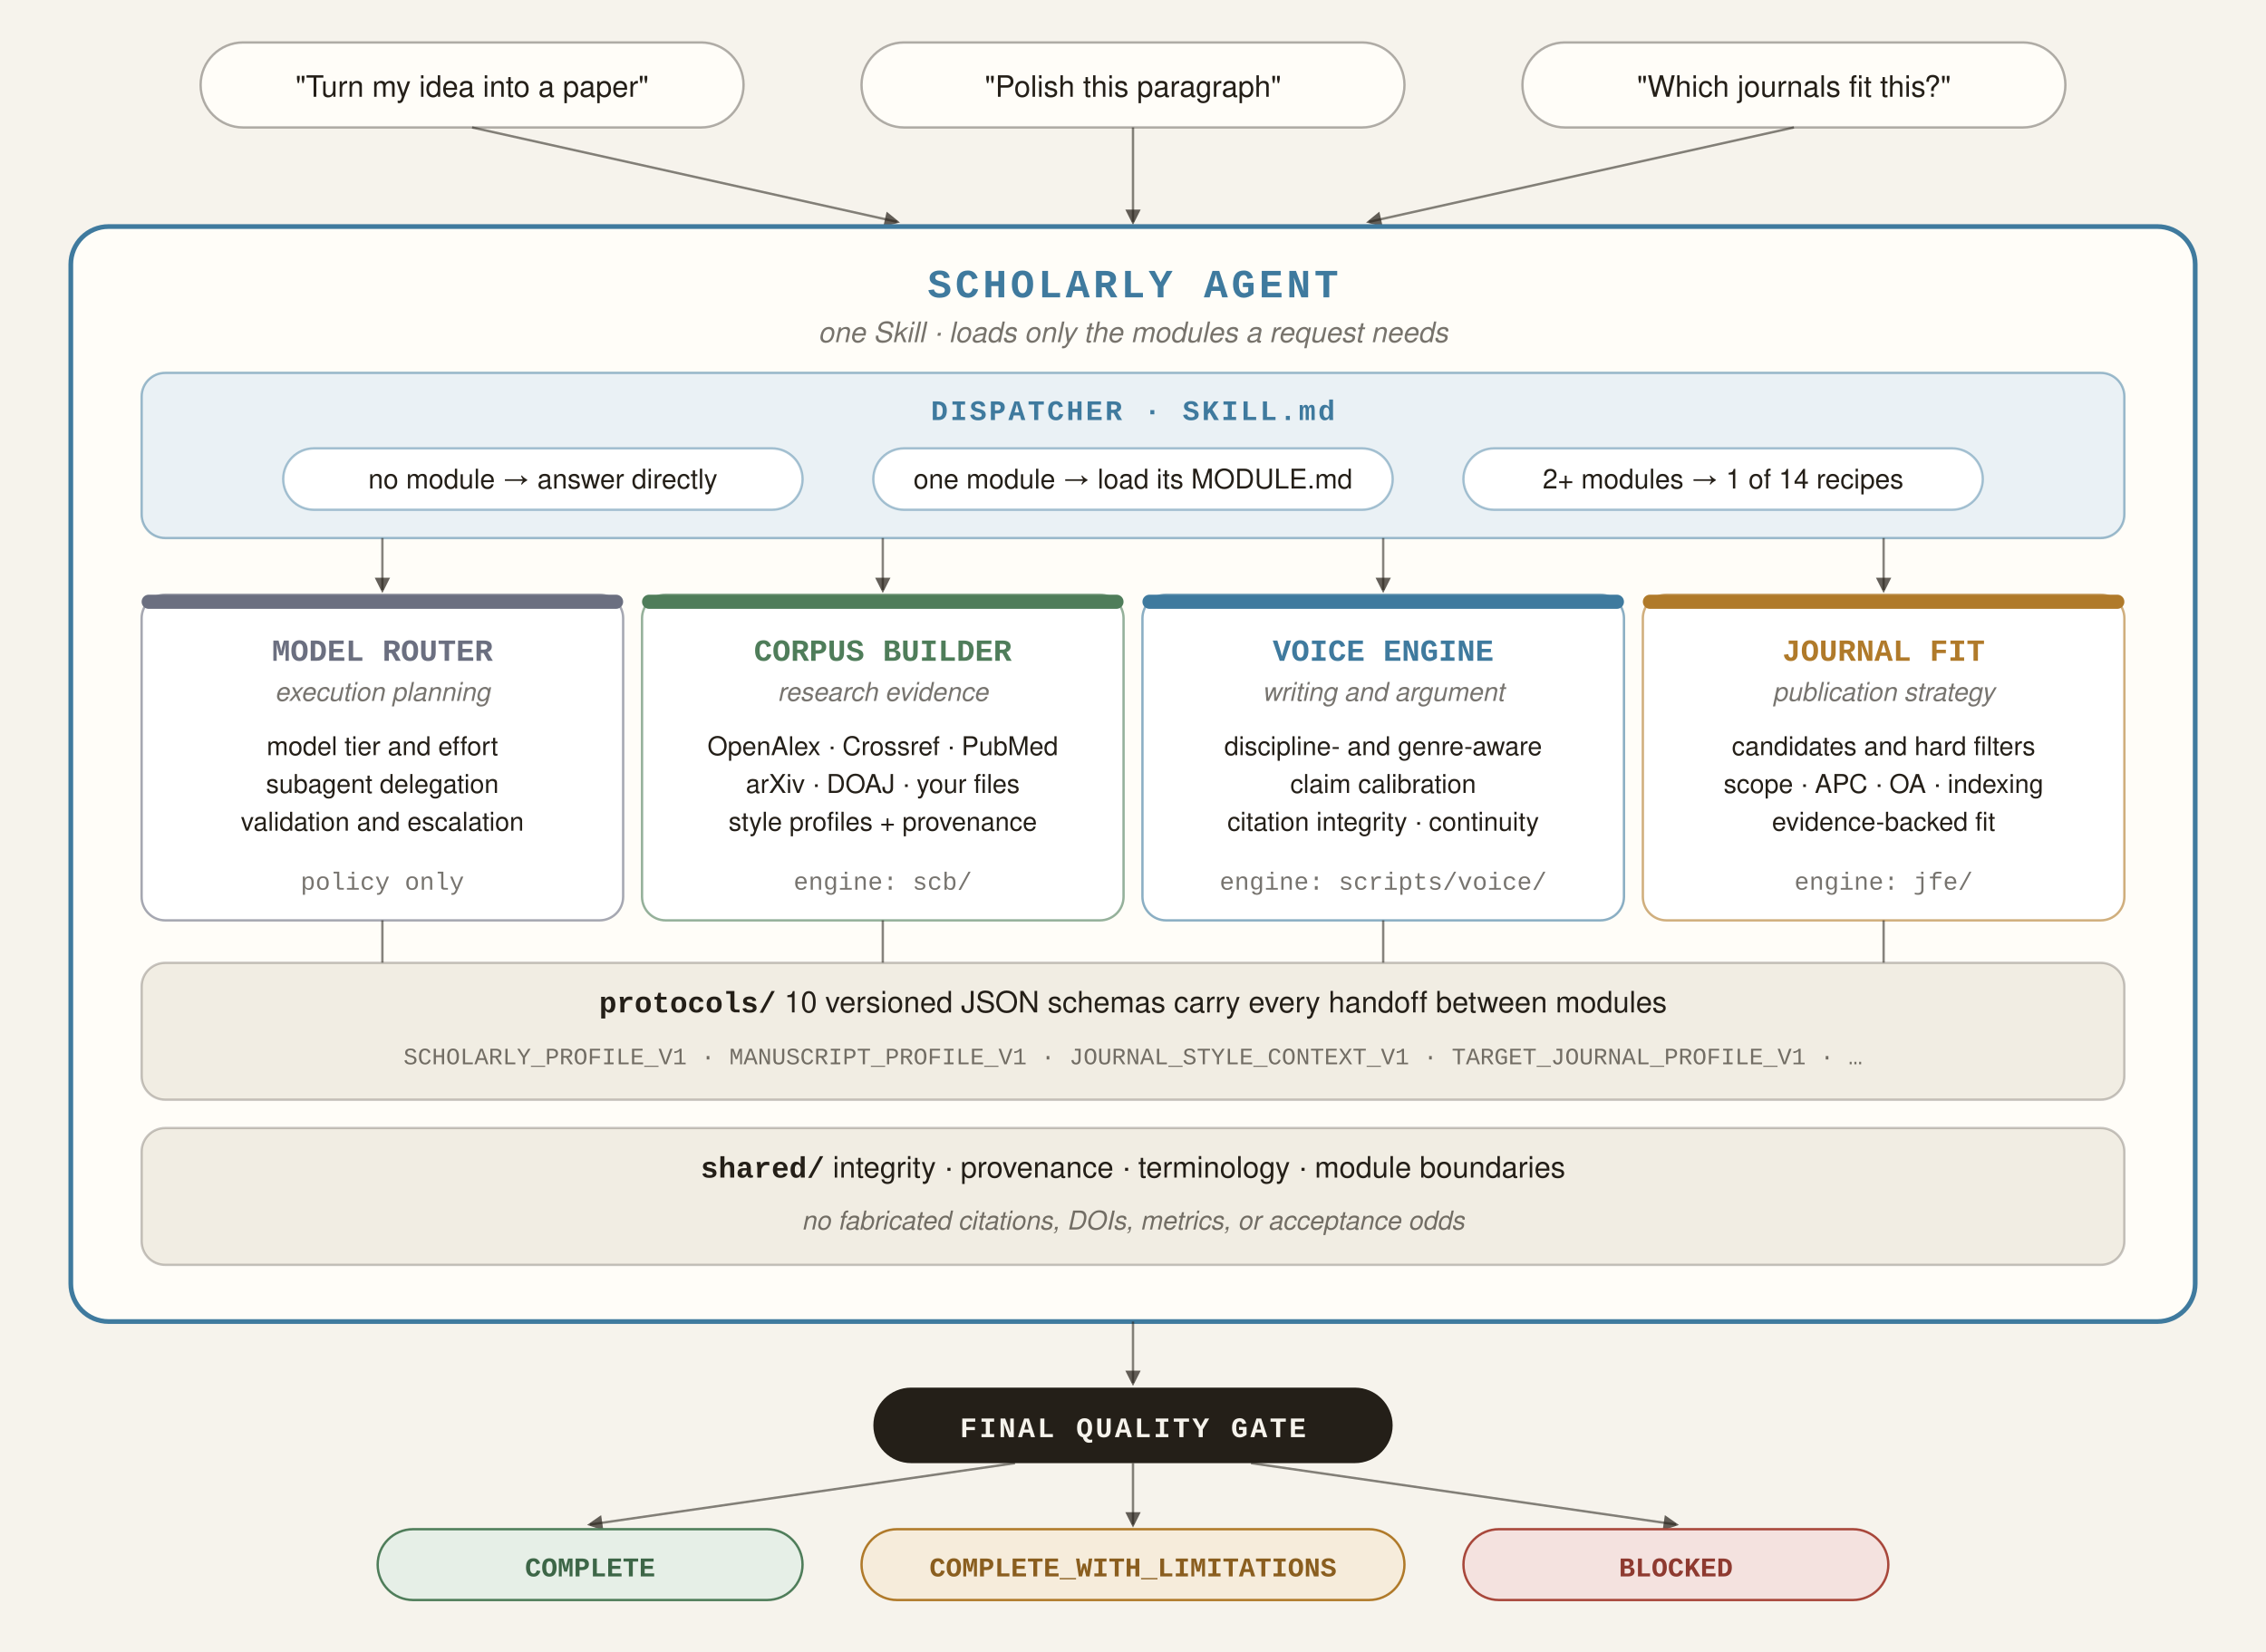
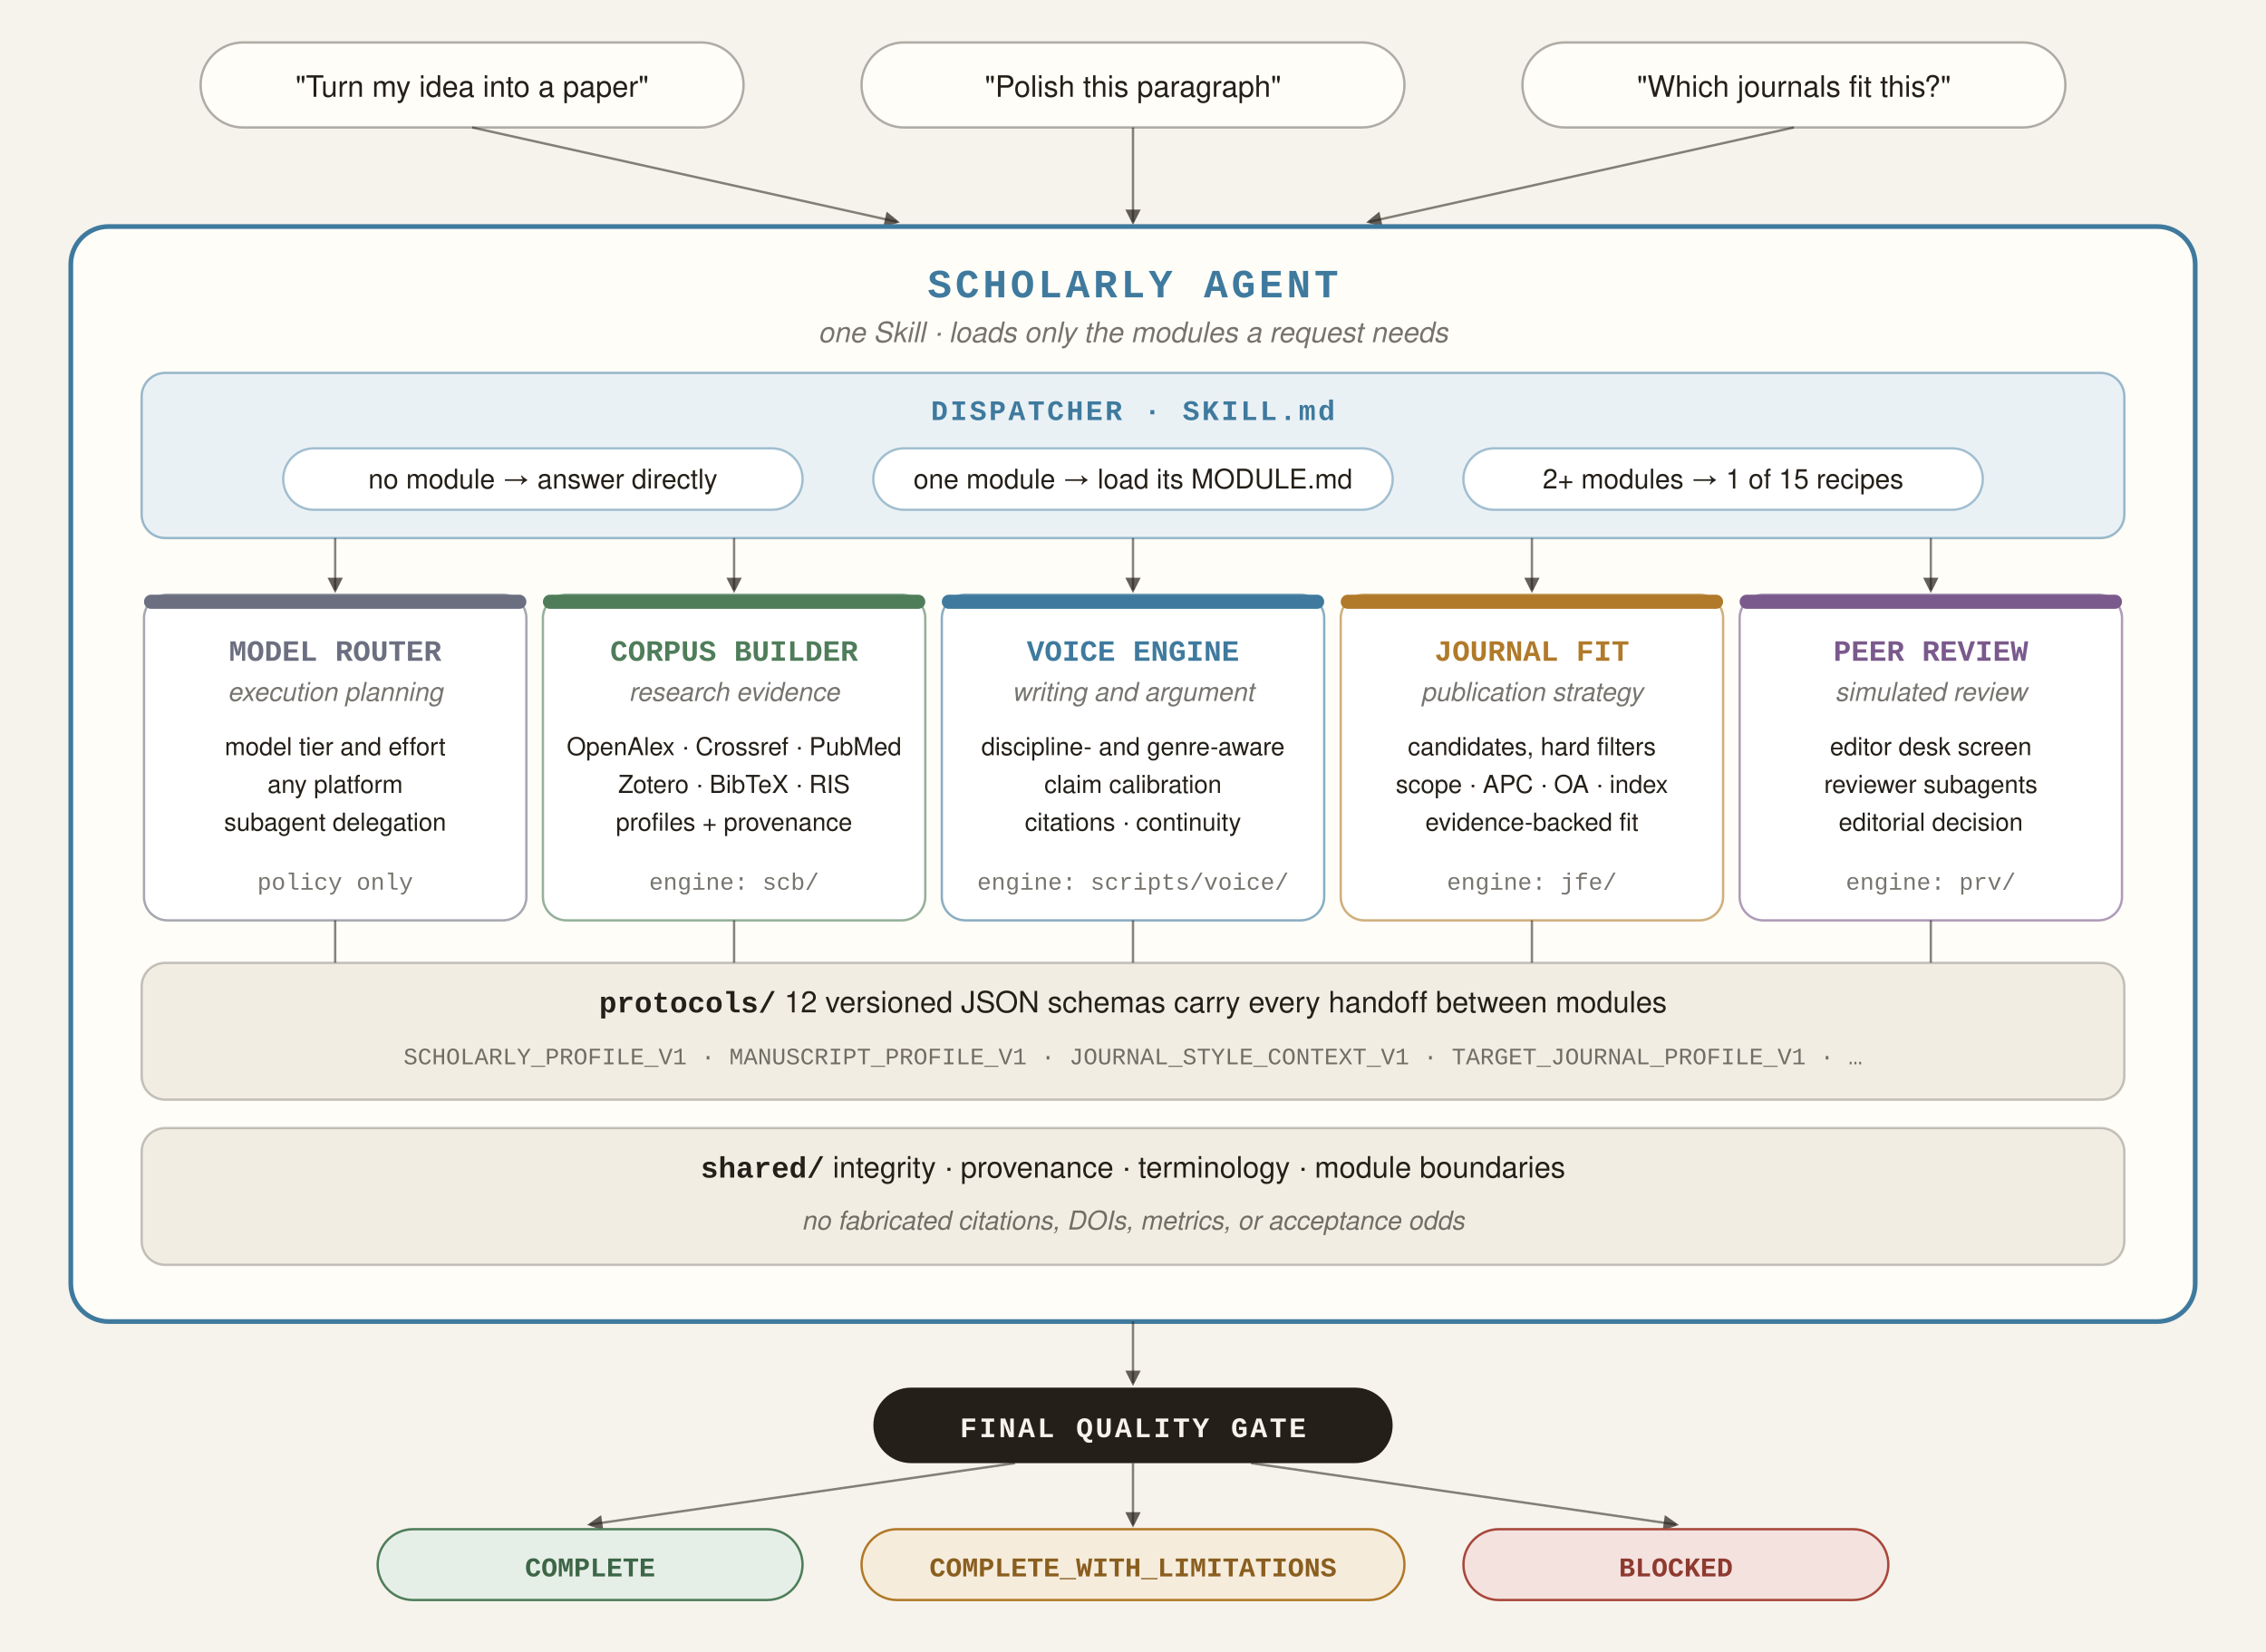
- <svg xmlns="http://www.w3.org/2000/svg" viewBox="0 0 960 700" role="img" aria-label="Architecture of the Scholarly Agent: requests enter one Skill, whose dispatcher answers directly, loads one module, or runs a multi-module workflow recipe. The four modules are Model Router (execution planning), Corpus Builder (research evidence), Voice Engine (writing and argument), and Journal Fit (publication strategy). They exchange data through ten versioned JSON protocols and share one integrity policy, and every workflow ends at a final quality gate with one of three outcomes: COMPLETE, COMPLETE_WITH_LIMITATIONS, or BLOCKED.">
+ <svg xmlns="http://www.w3.org/2000/svg" viewBox="0 0 960 700" role="img" aria-label="Architecture of the Scholarly Agent: requests enter one Skill, whose dispatcher answers directly, loads one module, or runs a multi-module workflow recipe. The five modules are Model Router (execution planning), Corpus Builder (research evidence), Voice Engine (writing and argument), Journal Fit (publication strategy), and Peer Review (simulated reviewers and editorial decision). They exchange data through twelve versioned JSON protocols and share one integrity policy, and every workflow ends at a final quality gate with one of three outcomes: COMPLETE, COMPLETE_WITH_LIMITATIONS, or BLOCKED.">
  <defs>
    <marker id="arr" viewBox="0 0 10 10" refX="8" refY="5" markerWidth="6.5" markerHeight="6.5" orient="auto-start-reverse">
      <path d="M0,0 L10,5 L0,10 Z" fill="#241f18" fill-opacity="0.7" />
    </marker>
    <style>
      .mono { font-family: SFMono-Regular, Consolas, 'Liberation Mono', Menlo, monospace; }
      .sans { font-family: -apple-system, BlinkMacSystemFont, 'Segoe UI', Helvetica, Arial, sans-serif; }
      .ink { fill: #241f18; }
      .muted { fill: #241f18; fill-opacity: 0.62; }
      .line { stroke: #241f18; stroke-opacity: 0.55; fill: none; }
    </style>
  </defs>
  <rect x="0" y="0" width="960" height="700" fill="#f6f3ec" />
  <g class="sans" font-size="12.5">
    <rect x="85" y="18" width="230" height="36" rx="18" fill="#fffdf8" stroke="#241f18" stroke-opacity="0.35" />
    <text x="200" y="41" text-anchor="middle" class="ink">"Turn my idea into a paper"</text>
    <rect x="365" y="18" width="230" height="36" rx="18" fill="#fffdf8" stroke="#241f18" stroke-opacity="0.35" />
    <text x="480" y="41" text-anchor="middle" class="ink">"Polish this paragraph"</text>
    <rect x="645" y="18" width="230" height="36" rx="18" fill="#fffdf8" stroke="#241f18" stroke-opacity="0.35" />
    <text x="760" y="41" text-anchor="middle" class="ink">"Which journals fit this?"</text>
  </g>
  <line x1="200" y1="54" x2="380" y2="94" class="line" marker-end="url(#arr)" />
  <line x1="480" y1="54" x2="480" y2="94" class="line" marker-end="url(#arr)" />
  <line x1="760" y1="54" x2="580" y2="94" class="line" marker-end="url(#arr)" />
  <rect x="30" y="96" width="900" height="464" rx="16" fill="#fffdf8" stroke="#3f7a9e" stroke-width="2" />
  <text x="480" y="126" text-anchor="middle" class="mono" font-size="17" font-weight="700" letter-spacing="1.5" fill="#3f7a9e">SCHOLARLY AGENT</text>
  <text x="480" y="145" text-anchor="middle" class="sans muted" font-size="12" font-style="italic">one Skill · loads only the modules a request needs</text>
  <rect x="60" y="158" width="840" height="70" rx="10" fill="#eaf1f5" stroke="#3f7a9e" stroke-opacity="0.5" />
  <text x="480" y="178" text-anchor="middle" class="mono" font-size="12" font-weight="600" letter-spacing="1" fill="#3f7a9e">DISPATCHER · SKILL.md</text>
  <g class="sans" font-size="11.5">
    <rect x="120" y="190" width="220" height="26" rx="13" fill="#ffffff" stroke="#3f7a9e" stroke-opacity="0.45" />
    <text x="230" y="207" text-anchor="middle" class="ink">no module → answer directly</text>
    <rect x="370" y="190" width="220" height="26" rx="13" fill="#ffffff" stroke="#3f7a9e" stroke-opacity="0.45" />
    <text x="480" y="207" text-anchor="middle" class="ink">one module → load its MODULE.md</text>
    <rect x="620" y="190" width="220" height="26" rx="13" fill="#ffffff" stroke="#3f7a9e" stroke-opacity="0.45" />
-     <text x="730" y="207" text-anchor="middle" class="ink">2+ modules → 1 of 14 recipes</text>
+     <text x="730" y="207" text-anchor="middle" class="ink">2+ modules → 1 of 15 recipes</text>
  </g>
-   <line x1="162" y1="228" x2="162" y2="250" class="line" marker-end="url(#arr)" />
-   <line x1="374" y1="228" x2="374" y2="250" class="line" marker-end="url(#arr)" />
-   <line x1="586" y1="228" x2="586" y2="250" class="line" marker-end="url(#arr)" />
-   <line x1="798" y1="228" x2="798" y2="250" class="line" marker-end="url(#arr)" />
+   <line x1="142" y1="228" x2="142" y2="250" class="line" marker-end="url(#arr)" />
+   <line x1="311" y1="228" x2="311" y2="250" class="line" marker-end="url(#arr)" />
+   <line x1="480" y1="228" x2="480" y2="250" class="line" marker-end="url(#arr)" />
+   <line x1="649" y1="228" x2="649" y2="250" class="line" marker-end="url(#arr)" />
+   <line x1="818" y1="228" x2="818" y2="250" class="line" marker-end="url(#arr)" />
  <g>
-     <rect x="60" y="252" width="204" height="138" rx="10" fill="#ffffff" stroke="#6b6f80" stroke-opacity="0.6" />
-     <rect x="60" y="252" width="204" height="6" rx="3" fill="#6b6f80" />
-     <text x="162" y="280" text-anchor="middle" class="mono" font-size="13" font-weight="700" fill="#6b6f80">MODEL ROUTER</text>
-     <text x="162" y="297" text-anchor="middle" class="sans muted" font-size="11" font-style="italic">execution planning</text>
-     <text x="162" y="320" text-anchor="middle" class="sans ink" font-size="11">model tier and effort</text>
-     <text x="162" y="336" text-anchor="middle" class="sans ink" font-size="11">subagent delegation</text>
-     <text x="162" y="352" text-anchor="middle" class="sans ink" font-size="11">validation and escalation</text>
-     <text x="162" y="377" text-anchor="middle" class="mono muted" font-size="10.5">policy only</text>
+     <rect x="61" y="252" width="162" height="138" rx="10" fill="#ffffff" stroke="#6b6f80" stroke-opacity="0.6" />
+     <rect x="61" y="252" width="162" height="6" rx="3" fill="#6b6f80" />
+     <text x="142" y="280" text-anchor="middle" class="mono" font-size="12.5" font-weight="700" fill="#6b6f80">MODEL ROUTER</text>
+     <text x="142" y="297" text-anchor="middle" class="sans muted" font-size="11" font-style="italic">execution planning</text>
+     <text x="142" y="320" text-anchor="middle" class="sans ink" font-size="10.5">model tier and effort</text>
+     <text x="142" y="336" text-anchor="middle" class="sans ink" font-size="10.5">any platform</text>
+     <text x="142" y="352" text-anchor="middle" class="sans ink" font-size="10.5">subagent delegation</text>
+     <text x="142" y="377" text-anchor="middle" class="mono muted" font-size="10">policy only</text>
  </g>
  <g>
-     <rect x="272" y="252" width="204" height="138" rx="10" fill="#ffffff" stroke="#4f7d5a" stroke-opacity="0.6" />
-     <rect x="272" y="252" width="204" height="6" rx="3" fill="#4f7d5a" />
-     <text x="374" y="280" text-anchor="middle" class="mono" font-size="13" font-weight="700" fill="#4f7d5a">CORPUS BUILDER</text>
-     <text x="374" y="297" text-anchor="middle" class="sans muted" font-size="11" font-style="italic">research evidence</text>
-     <text x="374" y="320" text-anchor="middle" class="sans ink" font-size="11">OpenAlex · Crossref · PubMed</text>
-     <text x="374" y="336" text-anchor="middle" class="sans ink" font-size="11">arXiv · DOAJ · your files</text>
-     <text x="374" y="352" text-anchor="middle" class="sans ink" font-size="11">style profiles + provenance</text>
-     <text x="374" y="377" text-anchor="middle" class="mono muted" font-size="10.5">engine: scb/</text>
+     <rect x="230" y="252" width="162" height="138" rx="10" fill="#ffffff" stroke="#4f7d5a" stroke-opacity="0.6" />
+     <rect x="230" y="252" width="162" height="6" rx="3" fill="#4f7d5a" />
+     <text x="311" y="280" text-anchor="middle" class="mono" font-size="12.5" font-weight="700" fill="#4f7d5a">CORPUS BUILDER</text>
+     <text x="311" y="297" text-anchor="middle" class="sans muted" font-size="11" font-style="italic">research evidence</text>
+     <text x="311" y="320" text-anchor="middle" class="sans ink" font-size="10.5">OpenAlex · Crossref · PubMed</text>
+     <text x="311" y="336" text-anchor="middle" class="sans ink" font-size="10.5">Zotero · BibTeX · RIS</text>
+     <text x="311" y="352" text-anchor="middle" class="sans ink" font-size="10.5">profiles + provenance</text>
+     <text x="311" y="377" text-anchor="middle" class="mono muted" font-size="10">engine: scb/</text>
  </g>
  <g>
-     <rect x="484" y="252" width="204" height="138" rx="10" fill="#ffffff" stroke="#3f7a9e" stroke-opacity="0.6" />
-     <rect x="484" y="252" width="204" height="6" rx="3" fill="#3f7a9e" />
-     <text x="586" y="280" text-anchor="middle" class="mono" font-size="13" font-weight="700" fill="#3f7a9e">VOICE ENGINE</text>
-     <text x="586" y="297" text-anchor="middle" class="sans muted" font-size="11" font-style="italic">writing and argument</text>
-     <text x="586" y="320" text-anchor="middle" class="sans ink" font-size="11">discipline- and genre-aware</text>
-     <text x="586" y="336" text-anchor="middle" class="sans ink" font-size="11">claim calibration</text>
-     <text x="586" y="352" text-anchor="middle" class="sans ink" font-size="11">citation integrity · continuity</text>
-     <text x="586" y="377" text-anchor="middle" class="mono muted" font-size="10.5">engine: scripts/voice/</text>
+     <rect x="399" y="252" width="162" height="138" rx="10" fill="#ffffff" stroke="#3f7a9e" stroke-opacity="0.6" />
+     <rect x="399" y="252" width="162" height="6" rx="3" fill="#3f7a9e" />
+     <text x="480" y="280" text-anchor="middle" class="mono" font-size="12.5" font-weight="700" fill="#3f7a9e">VOICE ENGINE</text>
+     <text x="480" y="297" text-anchor="middle" class="sans muted" font-size="11" font-style="italic">writing and argument</text>
+     <text x="480" y="320" text-anchor="middle" class="sans ink" font-size="10.5">discipline- and genre-aware</text>
+     <text x="480" y="336" text-anchor="middle" class="sans ink" font-size="10.5">claim calibration</text>
+     <text x="480" y="352" text-anchor="middle" class="sans ink" font-size="10.5">citations · continuity</text>
+     <text x="480" y="377" text-anchor="middle" class="mono muted" font-size="10">engine: scripts/voice/</text>
  </g>
  <g>
-     <rect x="696" y="252" width="204" height="138" rx="10" fill="#ffffff" stroke="#b07a2a" stroke-opacity="0.6" />
-     <rect x="696" y="252" width="204" height="6" rx="3" fill="#b07a2a" />
-     <text x="798" y="280" text-anchor="middle" class="mono" font-size="13" font-weight="700" fill="#b07a2a">JOURNAL FIT</text>
-     <text x="798" y="297" text-anchor="middle" class="sans muted" font-size="11" font-style="italic">publication strategy</text>
-     <text x="798" y="320" text-anchor="middle" class="sans ink" font-size="11">candidates and hard filters</text>
-     <text x="798" y="336" text-anchor="middle" class="sans ink" font-size="11">scope · APC · OA · indexing</text>
-     <text x="798" y="352" text-anchor="middle" class="sans ink" font-size="11">evidence-backed fit</text>
-     <text x="798" y="377" text-anchor="middle" class="mono muted" font-size="10.5">engine: jfe/</text>
+     <rect x="568" y="252" width="162" height="138" rx="10" fill="#ffffff" stroke="#b07a2a" stroke-opacity="0.6" />
+     <rect x="568" y="252" width="162" height="6" rx="3" fill="#b07a2a" />
+     <text x="649" y="280" text-anchor="middle" class="mono" font-size="12.5" font-weight="700" fill="#b07a2a">JOURNAL FIT</text>
+     <text x="649" y="297" text-anchor="middle" class="sans muted" font-size="11" font-style="italic">publication strategy</text>
+     <text x="649" y="320" text-anchor="middle" class="sans ink" font-size="10.5">candidates, hard filters</text>
+     <text x="649" y="336" text-anchor="middle" class="sans ink" font-size="10.5">scope · APC · OA · index</text>
+     <text x="649" y="352" text-anchor="middle" class="sans ink" font-size="10.5">evidence-backed fit</text>
+     <text x="649" y="377" text-anchor="middle" class="mono muted" font-size="10">engine: jfe/</text>
  </g>
-   <line x1="162" y1="390" x2="162" y2="408" class="line" />
-   <line x1="374" y1="390" x2="374" y2="408" class="line" />
-   <line x1="586" y1="390" x2="586" y2="408" class="line" />
-   <line x1="798" y1="390" x2="798" y2="408" class="line" />
+   <g>
+     <rect x="737" y="252" width="162" height="138" rx="10" fill="#ffffff" stroke="#7a5a8c" stroke-opacity="0.6" />
+     <rect x="737" y="252" width="162" height="6" rx="3" fill="#7a5a8c" />
+     <text x="818" y="280" text-anchor="middle" class="mono" font-size="12.5" font-weight="700" fill="#7a5a8c">PEER REVIEW</text>
+     <text x="818" y="297" text-anchor="middle" class="sans muted" font-size="11" font-style="italic">simulated review</text>
+     <text x="818" y="320" text-anchor="middle" class="sans ink" font-size="10.5">editor desk screen</text>
+     <text x="818" y="336" text-anchor="middle" class="sans ink" font-size="10.5">reviewer subagents</text>
+     <text x="818" y="352" text-anchor="middle" class="sans ink" font-size="10.5">editorial decision</text>
+     <text x="818" y="377" text-anchor="middle" class="mono muted" font-size="10">engine: prv/</text>
+   </g>
+   <line x1="142" y1="390" x2="142" y2="408" class="line" />
+   <line x1="311" y1="390" x2="311" y2="408" class="line" />
+   <line x1="480" y1="390" x2="480" y2="408" class="line" />
+   <line x1="649" y1="390" x2="649" y2="408" class="line" />
+   <line x1="818" y1="390" x2="818" y2="408" class="line" />
  <rect x="60" y="408" width="840" height="58" rx="10" fill="#f1ede3" stroke="#241f18" stroke-opacity="0.25" />
  <text x="480" y="429" text-anchor="middle" class="sans ink" font-size="12.5">
-     <tspan class="mono" font-weight="700">protocols/</tspan>  10 versioned JSON schemas carry every handoff between modules</text>
+     <tspan class="mono" font-weight="700">protocols/</tspan>  12 versioned JSON schemas carry every handoff between modules</text>
  <text x="480" y="451" text-anchor="middle" class="mono muted" font-size="10">SCHOLARLY_PROFILE_V1 · MANUSCRIPT_PROFILE_V1 · JOURNAL_STYLE_CONTEXT_V1 · TARGET_JOURNAL_PROFILE_V1 · …</text>
  <rect x="60" y="478" width="840" height="58" rx="10" fill="#f1ede3" stroke="#241f18" stroke-opacity="0.25" />
  <text x="480" y="499" text-anchor="middle" class="sans ink" font-size="12.5">
    <tspan class="mono" font-weight="700">shared/</tspan>  integrity · provenance · terminology · module boundaries</text>
  <text x="480" y="521" text-anchor="middle" class="sans muted" font-size="11" font-style="italic">no fabricated citations, DOIs, metrics, or acceptance odds</text>
  <line x1="480" y1="560" x2="480" y2="586" class="line" marker-end="url(#arr)" />
  <rect x="370" y="588" width="220" height="32" rx="16" fill="#241f18" />
  <text x="480" y="609" text-anchor="middle" class="mono" font-size="12" font-weight="700" letter-spacing="1" fill="#f6f3ec">FINAL QUALITY GATE</text>
  <line x1="430" y1="620" x2="250" y2="646" class="line" marker-end="url(#arr)" />
  <line x1="480" y1="620" x2="480" y2="646" class="line" marker-end="url(#arr)" />
  <line x1="530" y1="620" x2="710" y2="646" class="line" marker-end="url(#arr)" />
  <g class="mono" font-size="11.5" font-weight="700">
    <rect x="160" y="648" width="180" height="30" rx="15" fill="#e6efe7" stroke="#4f7d5a" />
    <text x="250" y="668" text-anchor="middle" fill="#3d6647">COMPLETE</text>
    <rect x="365" y="648" width="230" height="30" rx="15" fill="#f6ecdb" stroke="#b07a2a" />
    <text x="480" y="668" text-anchor="middle" fill="#8a5e1f">COMPLETE_WITH_LIMITATIONS</text>
    <rect x="620" y="648" width="180" height="30" rx="15" fill="#f4e2df" stroke="#a8473b" />
    <text x="710" y="668" text-anchor="middle" fill="#8e3a30">BLOCKED</text>
  </g>
</svg>
